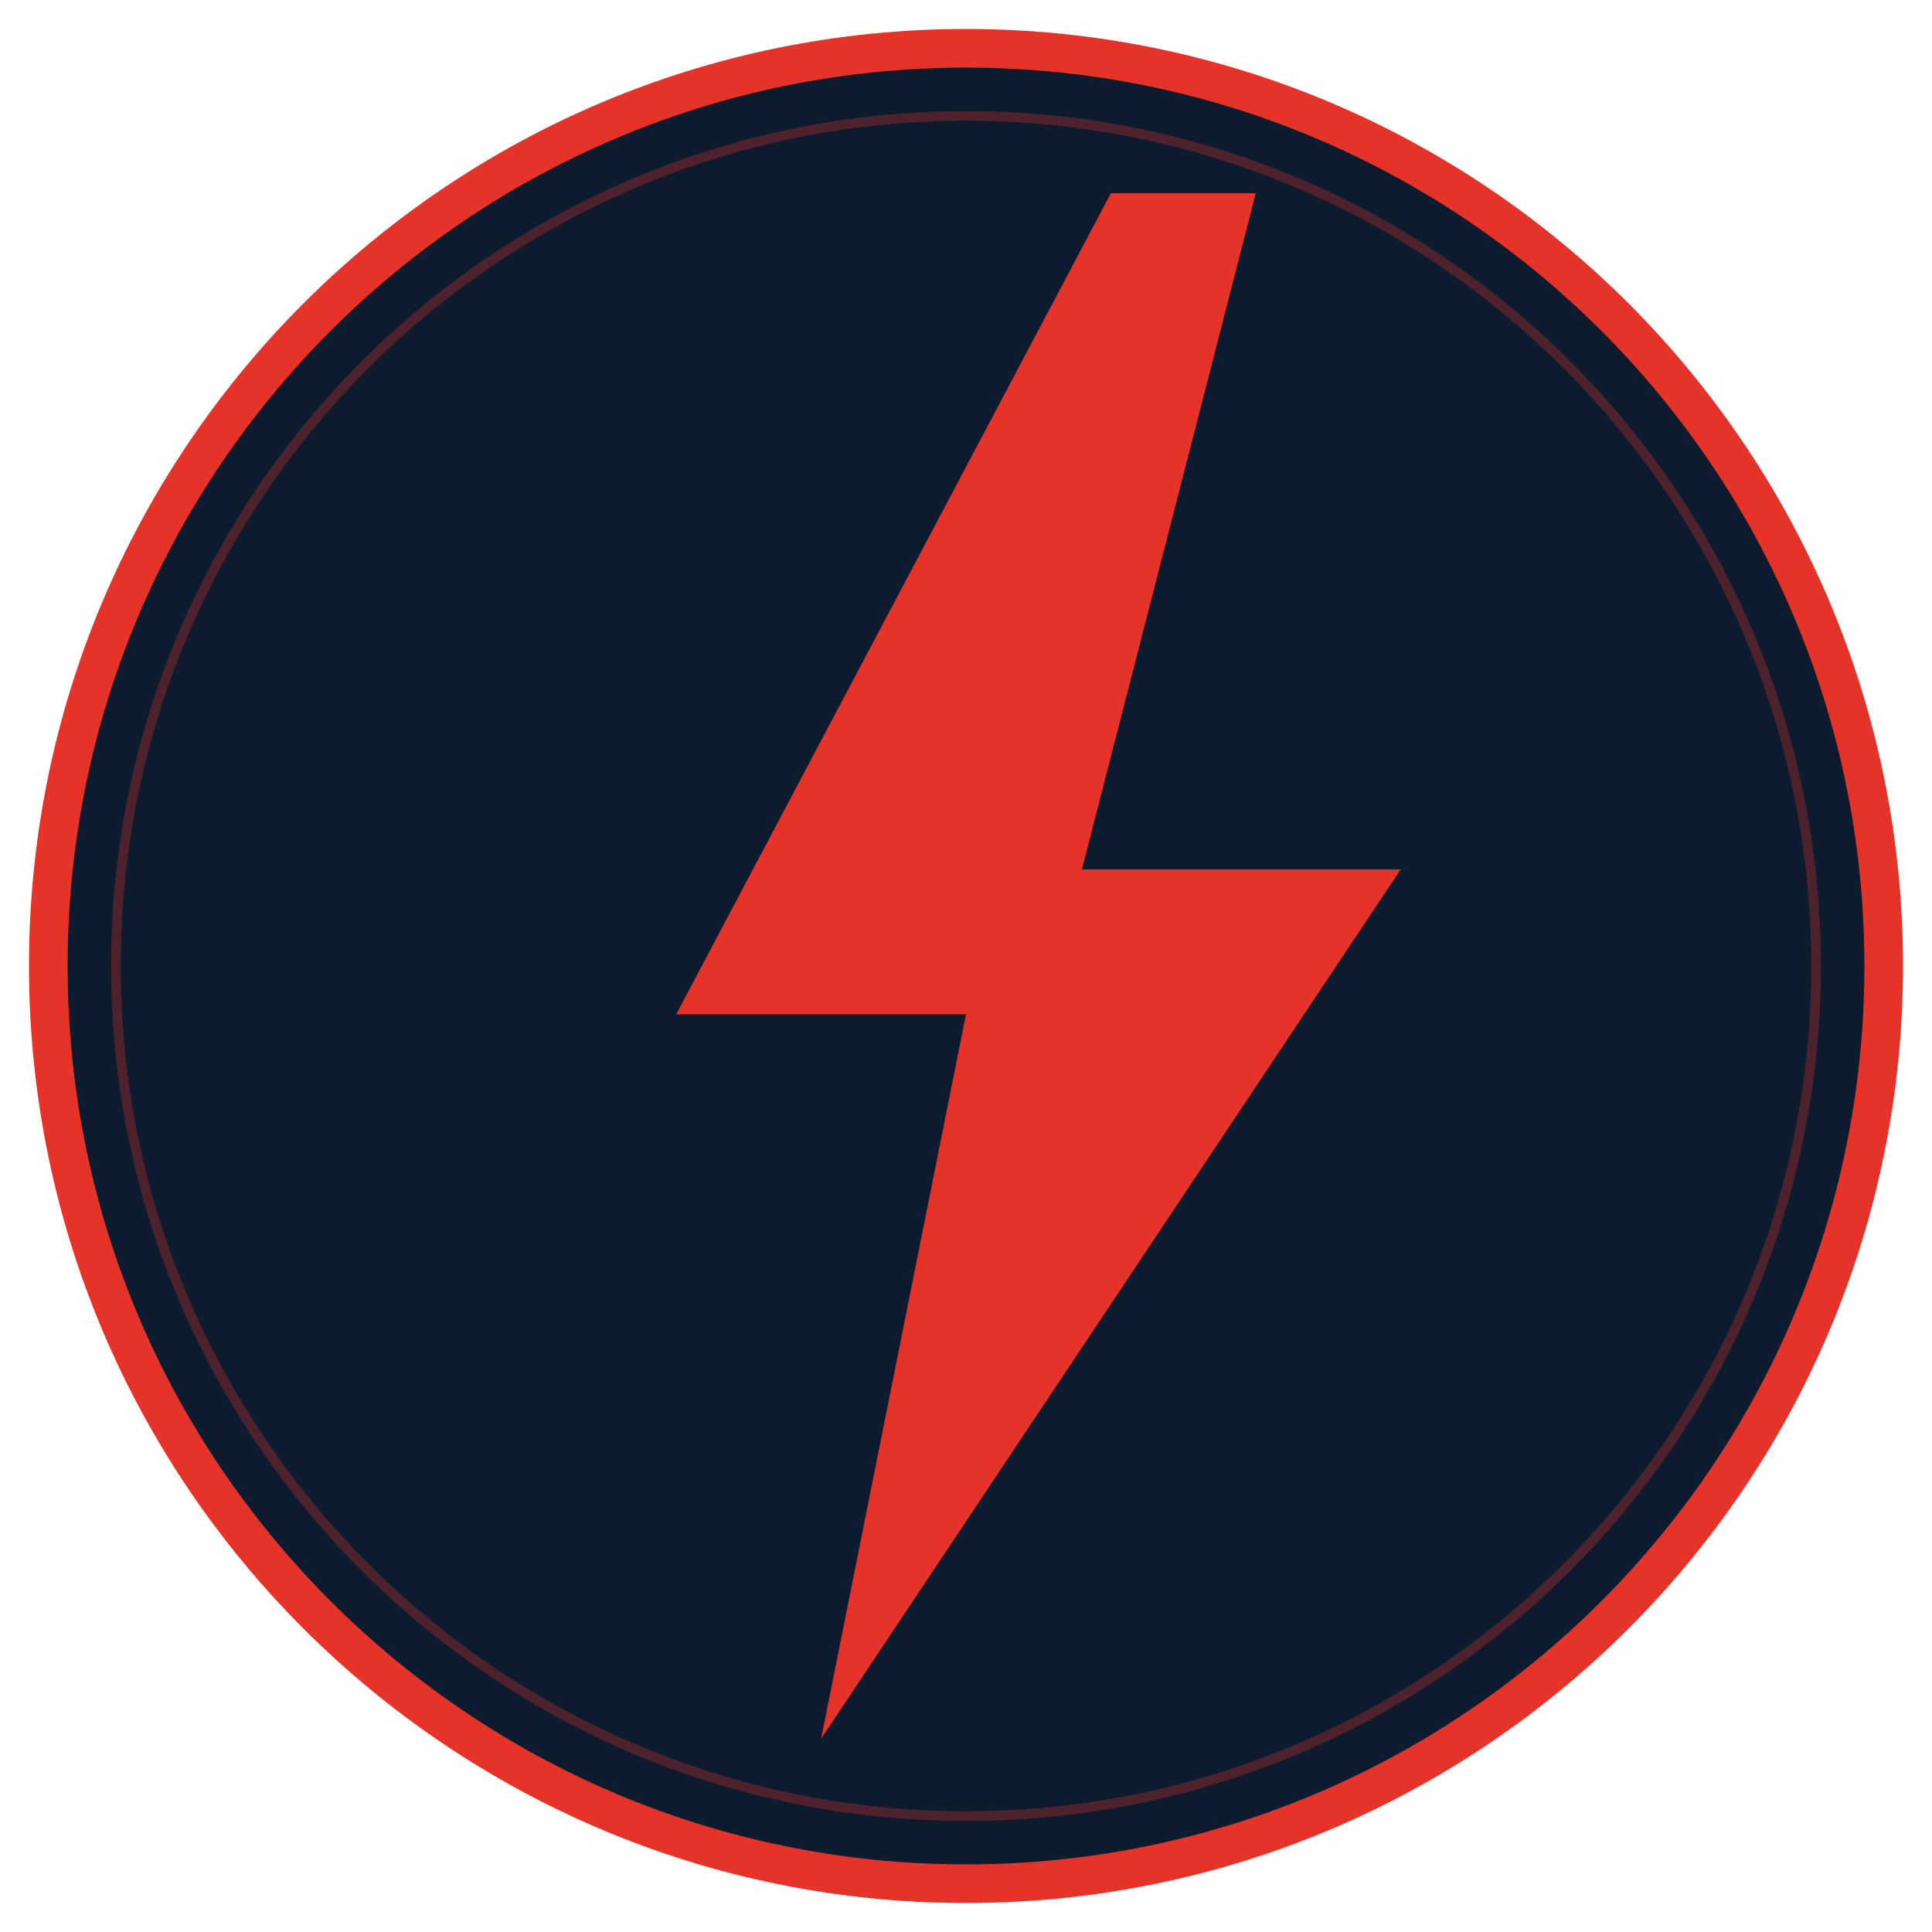
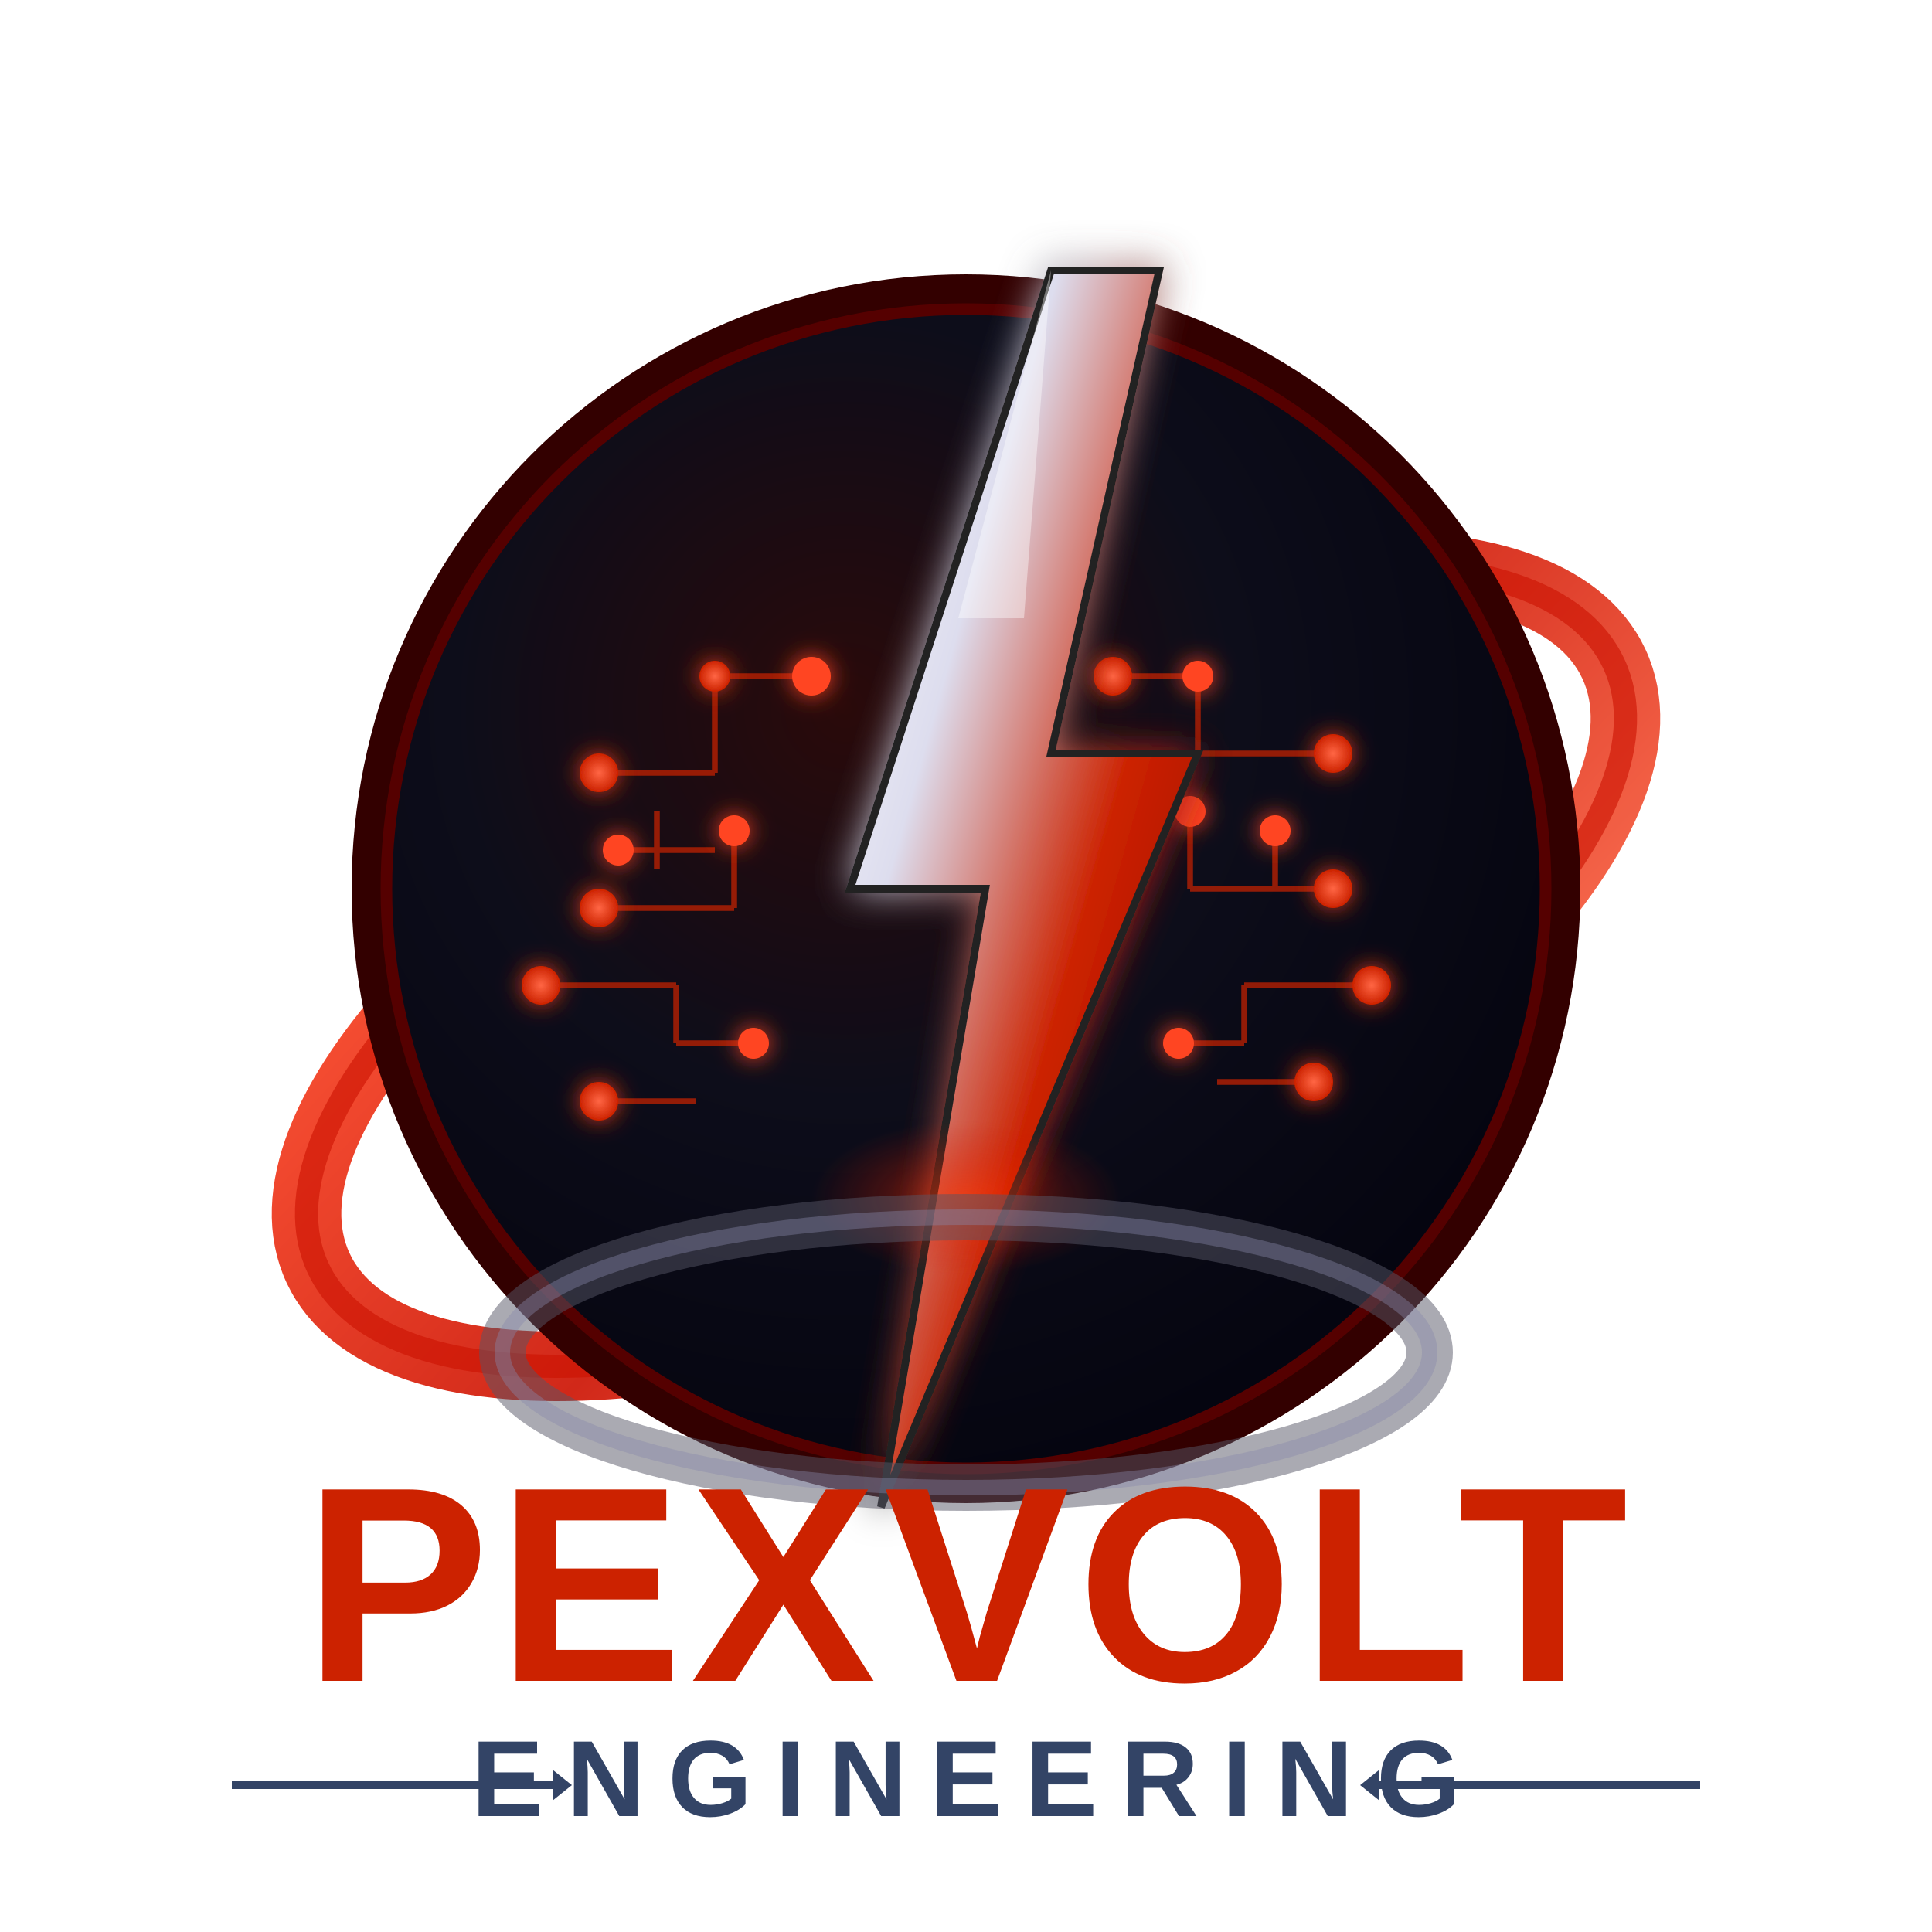
- <svg xmlns="http://www.w3.org/2000/svg" viewBox="0 0 200 200" width="200" height="200">
-   <circle cx="100" cy="100" r="95" fill="#0d1b2e" />
-   <circle cx="100" cy="100" r="95" fill="none" stroke="#e63329" stroke-width="4" />
-   <polygon points="115,20 70,105 100,105 85,180 145,90 112,90 130,20" fill="#e63329" stroke="none" />
-   <circle cx="100" cy="100" r="88" fill="none" stroke="#e63329" stroke-width="1" opacity="0.3" />
+ <svg xmlns="http://www.w3.org/2000/svg" viewBox="0 0 500 500" width="500" height="500">
+   <defs>
+     <radialGradient id="globeGrad" cx="40%" cy="35%" r="65%">
+       <stop offset="0%" stop-color="#2a0a0a" />
+       <stop offset="50%" stop-color="#0d0d1a" />
+       <stop offset="100%" stop-color="#050510" />
+     </radialGradient>
+     <radialGradient id="glowRed" cx="50%" cy="50%" r="50%">
+       <stop offset="0%" stop-color="#ff3300" stop-opacity="0.9" />
+       <stop offset="100%" stop-color="#cc1100" stop-opacity="0" />
+     </radialGradient>
+     <radialGradient id="dotGlow" cx="50%" cy="50%" r="50%">
+       <stop offset="0%" stop-color="#ff6644" />
+       <stop offset="100%" stop-color="#cc2200" />
+     </radialGradient>
+     <linearGradient id="boltGrad" x1="0%" y1="0%" x2="100%" y2="100%">
+       <stop offset="0%" stop-color="#ffffff" />
+       <stop offset="30%" stop-color="#ddddee" />
+       <stop offset="60%" stop-color="#cc2200" />
+       <stop offset="100%" stop-color="#880000" />
+     </linearGradient>
+     <linearGradient id="ringGrad" x1="0%" y1="0%" x2="100%" y2="100%">
+       <stop offset="0%" stop-color="#ff4422" />
+       <stop offset="50%" stop-color="#cc1100" />
+       <stop offset="100%" stop-color="#ff6644" />
+     </linearGradient>
+     <filter id="glow">
+       <feGaussianBlur stdDeviation="3" result="coloredBlur" />
+       <feMerge>
+         <feMergeNode in="coloredBlur" />
+         <feMergeNode in="SourceGraphic" />
+       </feMerge>
+     </filter>
+     <filter id="strongGlow">
+       <feGaussianBlur stdDeviation="5" result="coloredBlur" />
+       <feMerge>
+         <feMergeNode in="coloredBlur" />
+         <feMergeNode in="SourceGraphic" />
+       </feMerge>
+     </filter>
+   </defs>
+   <ellipse cx="250" cy="250" rx="185" ry="75" fill="none" stroke="url(#ringGrad)" stroke-width="18" transform="rotate(-25 250 250)" opacity="0.9" />
+   <ellipse cx="250" cy="250" rx="185" ry="75" fill="none" stroke="#cc1100" stroke-width="6" transform="rotate(-25 250 250)" opacity="0.6" />
+   <circle cx="250" cy="230" r="155" fill="url(#globeGrad)" />
+   <circle cx="250" cy="230" r="155" fill="none" stroke="#1a0505" stroke-width="3" />
+   <circle cx="250" cy="230" r="155" fill="none" stroke="#330000" stroke-width="8" />
+   <circle cx="250" cy="230" r="150" fill="none" stroke="#550000" stroke-width="3" />
+   <g stroke="#cc2200" stroke-width="1.5" fill="none" opacity="0.7">
+     <line x1="155" y1="200" x2="185" y2="200" />
+     <line x1="185" y1="200" x2="185" y2="175" />
+     <line x1="185" y1="175" x2="210" y2="175" />
+     <line x1="155" y1="235" x2="190" y2="235" />
+     <line x1="190" y1="235" x2="190" y2="215" />
+     <line x1="140" y1="255" x2="175" y2="255" />
+     <line x1="175" y1="255" x2="175" y2="270" />
+     <line x1="175" y1="270" x2="195" y2="270" />
+     <line x1="155" y1="285" x2="180" y2="285" />
+     <line x1="170" y1="210" x2="170" y2="225" />
+     <line x1="160" y1="220" x2="185" y2="220" />
+   </g>
+   <g stroke="#cc2200" stroke-width="1.5" fill="none" opacity="0.7">
+     <line x1="345" y1="195" x2="310" y2="195" />
+     <line x1="310" y1="195" x2="310" y2="175" />
+     <line x1="310" y1="175" x2="288" y2="175" />
+     <line x1="345" y1="230" x2="308" y2="230" />
+     <line x1="308" y1="230" x2="308" y2="210" />
+     <line x1="355" y1="255" x2="322" y2="255" />
+     <line x1="322" y1="255" x2="322" y2="270" />
+     <line x1="322" y1="270" x2="305" y2="270" />
+     <line x1="340" y1="280" x2="315" y2="280" />
+     <line x1="330" y1="215" x2="330" y2="230" />
+   </g>
+   <g filter="url(#glow)">
+     <circle cx="155" cy="200" r="5" fill="url(#dotGlow)" />
+     <circle cx="185" cy="175" r="4" fill="url(#dotGlow)" />
+     <circle cx="210" cy="175" r="5" fill="#ff4422" />
+     <circle cx="155" cy="235" r="5" fill="url(#dotGlow)" />
+     <circle cx="190" cy="215" r="4" fill="#ff4422" />
+     <circle cx="140" cy="255" r="5" fill="url(#dotGlow)" />
+     <circle cx="195" cy="270" r="4" fill="#ff4422" />
+     <circle cx="155" cy="285" r="5" fill="url(#dotGlow)" />
+     <circle cx="160" cy="220" r="4" fill="#ff4422" />
+     <circle cx="345" cy="195" r="5" fill="url(#dotGlow)" />
+     <circle cx="310" cy="175" r="4" fill="#ff4422" />
+     <circle cx="288" cy="175" r="5" fill="url(#dotGlow)" />
+     <circle cx="345" cy="230" r="5" fill="url(#dotGlow)" />
+     <circle cx="308" cy="210" r="4" fill="#ff4422" />
+     <circle cx="355" cy="255" r="5" fill="url(#dotGlow)" />
+     <circle cx="305" cy="270" r="4" fill="#ff4422" />
+     <circle cx="340" cy="280" r="5" fill="url(#dotGlow)" />
+     <circle cx="330" cy="215" r="4" fill="#ff4422" />
+   </g>
+   <polygon points="272,70 220,230 255,230 228,390 310,195 272,195 300,70" fill="url(#boltGrad)" stroke="#222" stroke-width="2" filter="url(#strongGlow)" />
+   <polygon points="272,70 248,160 265,160 272,70" fill="rgba(255,255,255,0.4)" />
+   <ellipse cx="250" cy="310" rx="40" ry="20" fill="url(#glowRed)" opacity="0.6" />
+   <ellipse cx="250" cy="350" rx="120" ry="35" fill="none" stroke="#555566" stroke-width="12" opacity="0.5" />
+   <ellipse cx="250" cy="350" rx="120" ry="35" fill="none" stroke="#8888aa" stroke-width="4" opacity="0.4" />
+   <text x="250" y="435" font-family="Arial Black, Arial, sans-serif" font-weight="900" font-size="72" fill="#cc2200" text-anchor="middle" letter-spacing="2">PEXVOLT</text>
+   <line x1="60" y1="462" x2="145" y2="462" stroke="#334466" stroke-width="2" />
+   <line x1="355" y1="462" x2="440" y2="462" stroke="#334466" stroke-width="2" />
+   <polygon points="143,458 148,462 143,466" fill="#334466" />
+   <polygon points="357,458 352,462 357,466" fill="#334466" />
+   <text x="250" y="470" font-family="Arial, sans-serif" font-weight="600" font-size="28" fill="#334466" text-anchor="middle" letter-spacing="6">ENGINEERING</text>
</svg>
